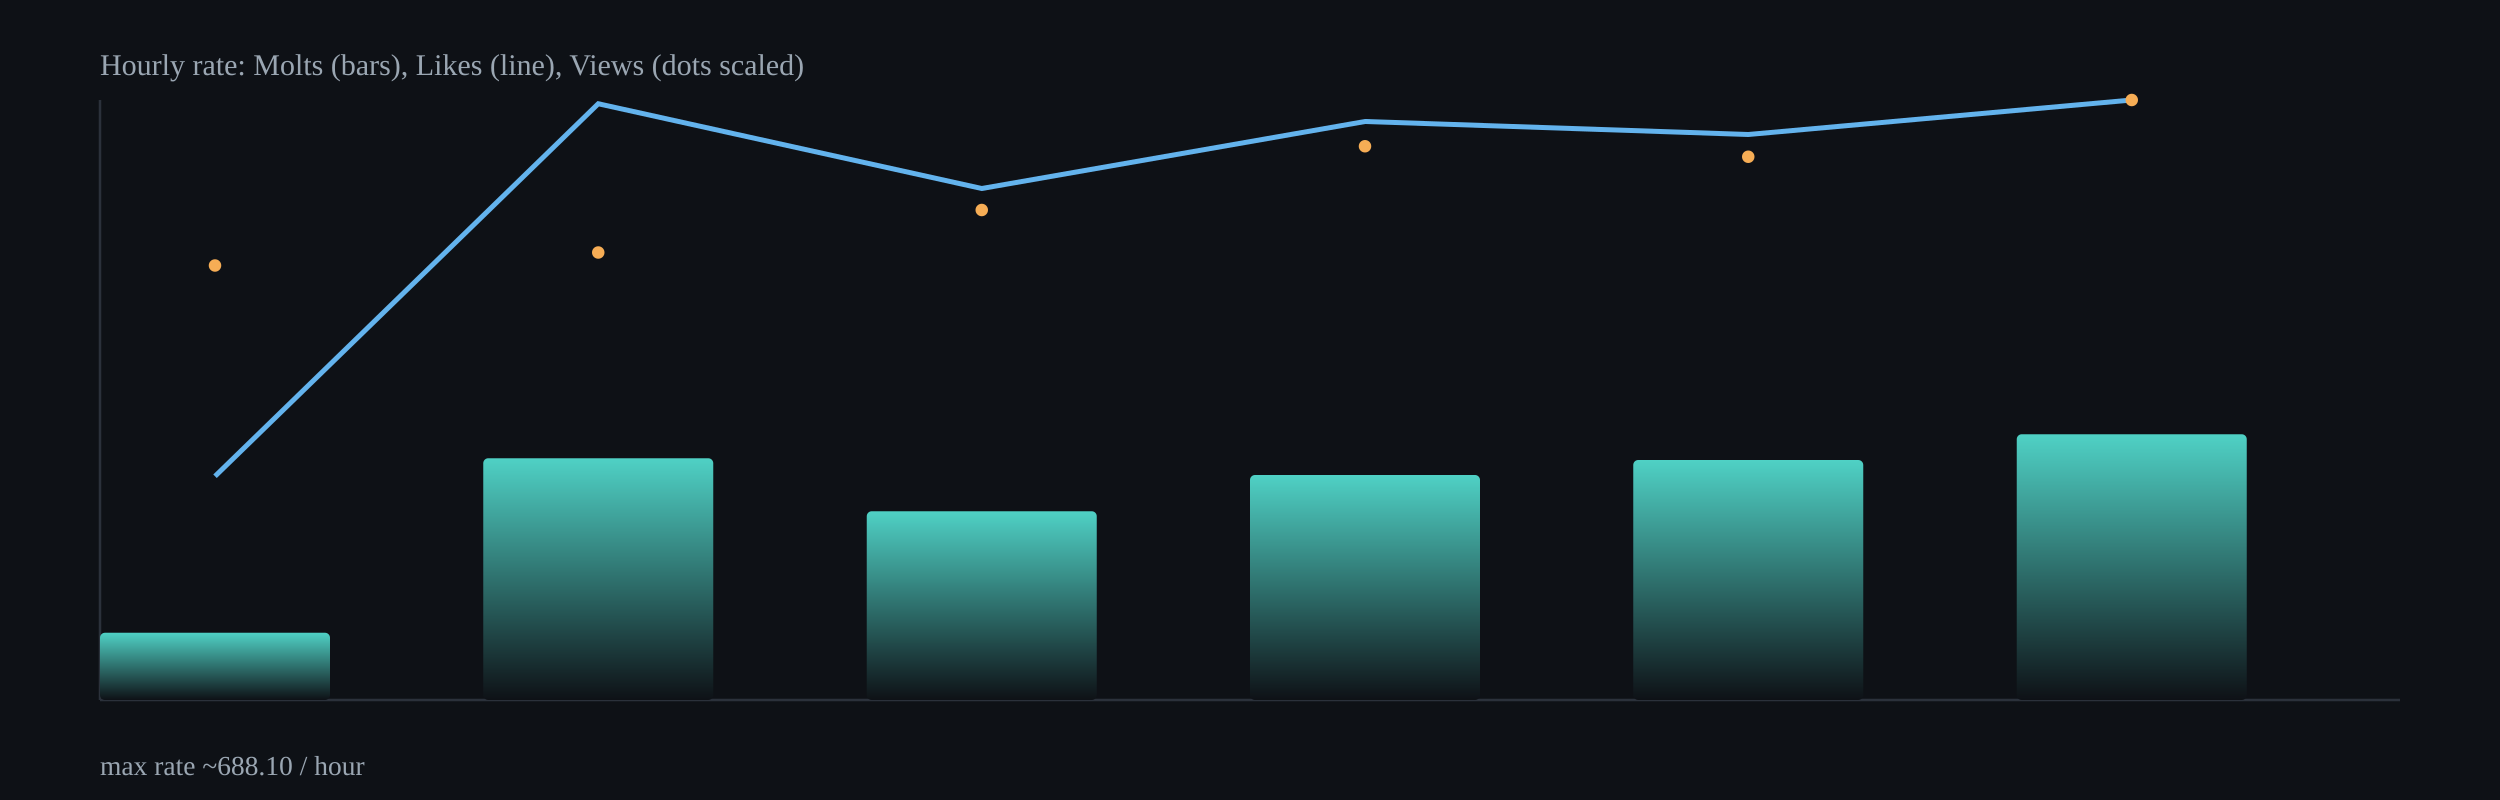
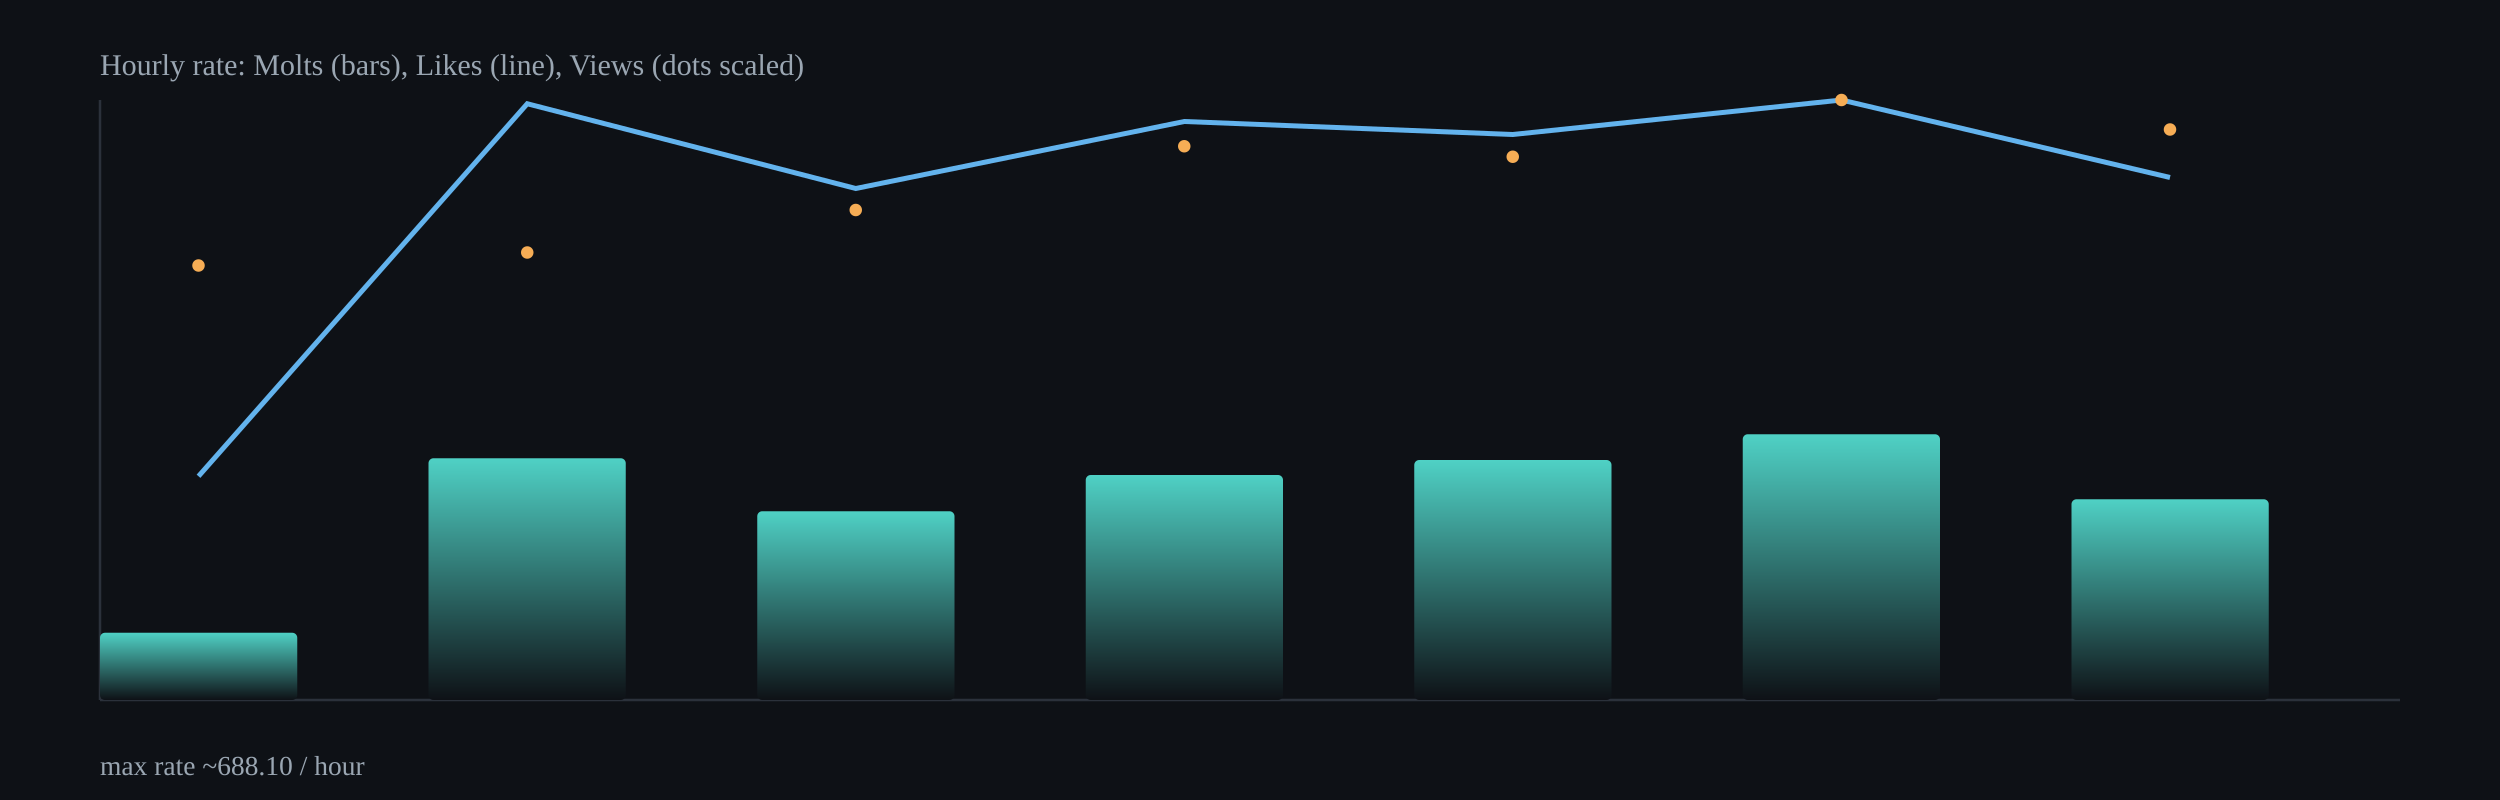
<svg xmlns="http://www.w3.org/2000/svg" width="1000" height="320" viewBox="0 0 1000 320">
  <defs>
    <linearGradient id="barGrad" x1="0" x2="0" y1="0" y2="1">
      <stop offset="0%" stop-color="#4fd1c5" />
      <stop offset="100%" stop-color="#0e1116" />
    </linearGradient>
  </defs>
  <rect x="0" y="0" width="1000" height="320" fill="#0e1116" />
  <g stroke="#2b313b" stroke-width="1">
    <line x1="40" y1="280" x2="960" y2="280" />
    <line x1="40" y1="40" x2="40" y2="280" />
  </g>
-   <rect x="40.0" y="253.1" width="92.0" height="26.9" rx="2" fill="url(#barGrad)" />
-   <rect x="193.3" y="183.3" width="92.0" height="96.7" rx="2" fill="url(#barGrad)" />
-   <rect x="346.7" y="204.5" width="92.0" height="75.5" rx="2" fill="url(#barGrad)" />
-   <rect x="500.0" y="190.0" width="92.0" height="90.0" rx="2" fill="url(#barGrad)" />
-   <rect x="653.3" y="184.0" width="92.0" height="96.0" rx="2" fill="url(#barGrad)" />
-   <rect x="806.7" y="173.7" width="92.0" height="106.3" rx="2" fill="url(#barGrad)" />
-   <polyline fill="none" stroke="#63b3ed" stroke-width="2" points="86.0,190.5 239.3,41.5 392.7,75.4 546.0,48.6 699.3,53.8 852.7,40.0" />
-   <circle cx="86.0" cy="106.2" r="2.5" fill="#f6ad55" />
-   <circle cx="239.3" cy="101.0" r="2.5" fill="#f6ad55" />
-   <circle cx="392.7" cy="84.0" r="2.5" fill="#f6ad55" />
-   <circle cx="546.0" cy="58.5" r="2.5" fill="#f6ad55" />
-   <circle cx="699.3" cy="62.7" r="2.5" fill="#f6ad55" />
-   <circle cx="852.7" cy="40.0" r="2.5" fill="#f6ad55" />
+   <rect x="40.0" y="253.1" width="78.9" height="26.9" rx="2" fill="url(#barGrad)" />
+   <rect x="171.4" y="183.3" width="78.9" height="96.7" rx="2" fill="url(#barGrad)" />
+   <rect x="302.9" y="204.5" width="78.9" height="75.5" rx="2" fill="url(#barGrad)" />
+   <rect x="434.3" y="190.0" width="78.9" height="90.0" rx="2" fill="url(#barGrad)" />
+   <rect x="565.7" y="184.0" width="78.9" height="96.0" rx="2" fill="url(#barGrad)" />
+   <rect x="697.1" y="173.7" width="78.9" height="106.3" rx="2" fill="url(#barGrad)" />
+   <rect x="828.6" y="199.7" width="78.9" height="80.3" rx="2" fill="url(#barGrad)" />
+   <polyline fill="none" stroke="#63b3ed" stroke-width="2" points="79.4,190.5 210.9,41.5 342.3,75.4 473.7,48.6 605.1,53.8 736.6,40.0 868.0,71.0" />
+   <circle cx="79.4" cy="106.2" r="2.5" fill="#f6ad55" />
+   <circle cx="210.9" cy="101.0" r="2.5" fill="#f6ad55" />
+   <circle cx="342.3" cy="84.0" r="2.5" fill="#f6ad55" />
+   <circle cx="473.7" cy="58.5" r="2.5" fill="#f6ad55" />
+   <circle cx="605.1" cy="62.7" r="2.5" fill="#f6ad55" />
+   <circle cx="736.6" cy="40.0" r="2.5" fill="#f6ad55" />
+   <circle cx="868.0" cy="51.8" r="2.5" fill="#f6ad55" />
  <text x="40" y="30" fill="#9aa6b2" font-size="12">Hourly rate: Molts (bars), Likes (line), Views (dots scaled)</text>
  <text x="40" y="310" fill="#9aa6b2" font-size="11">max rate ~688.10 / hour</text>
</svg>
